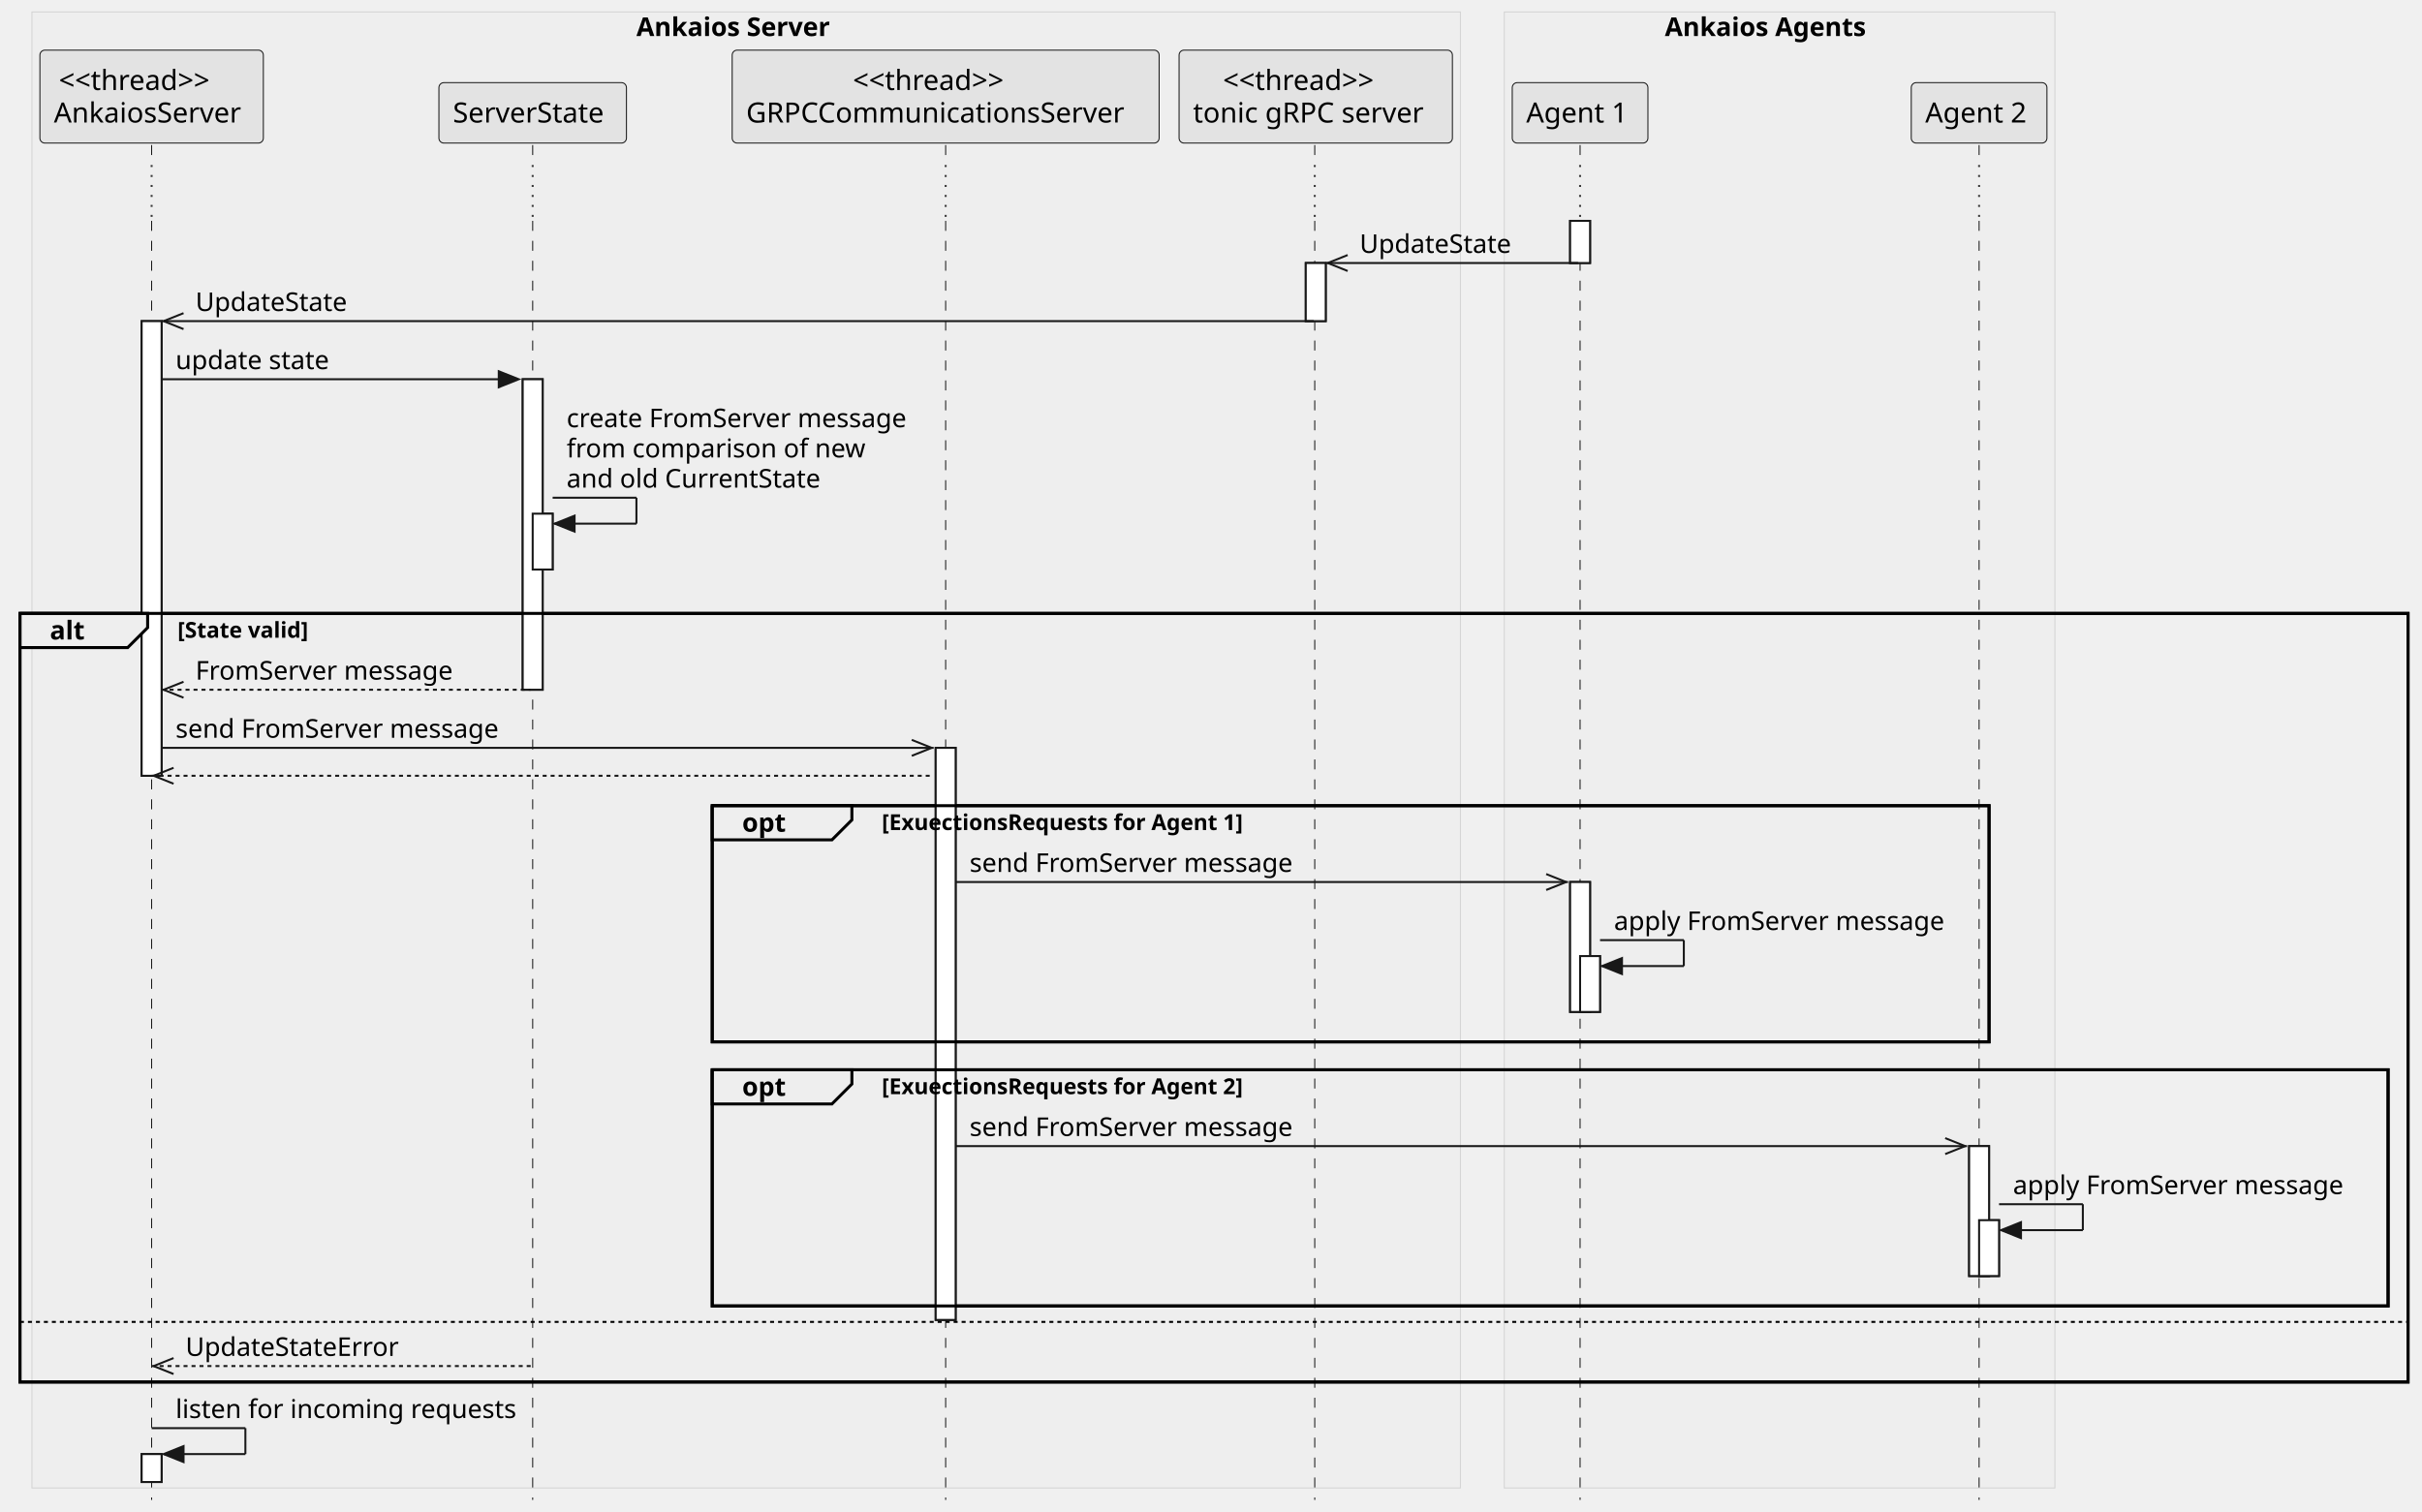
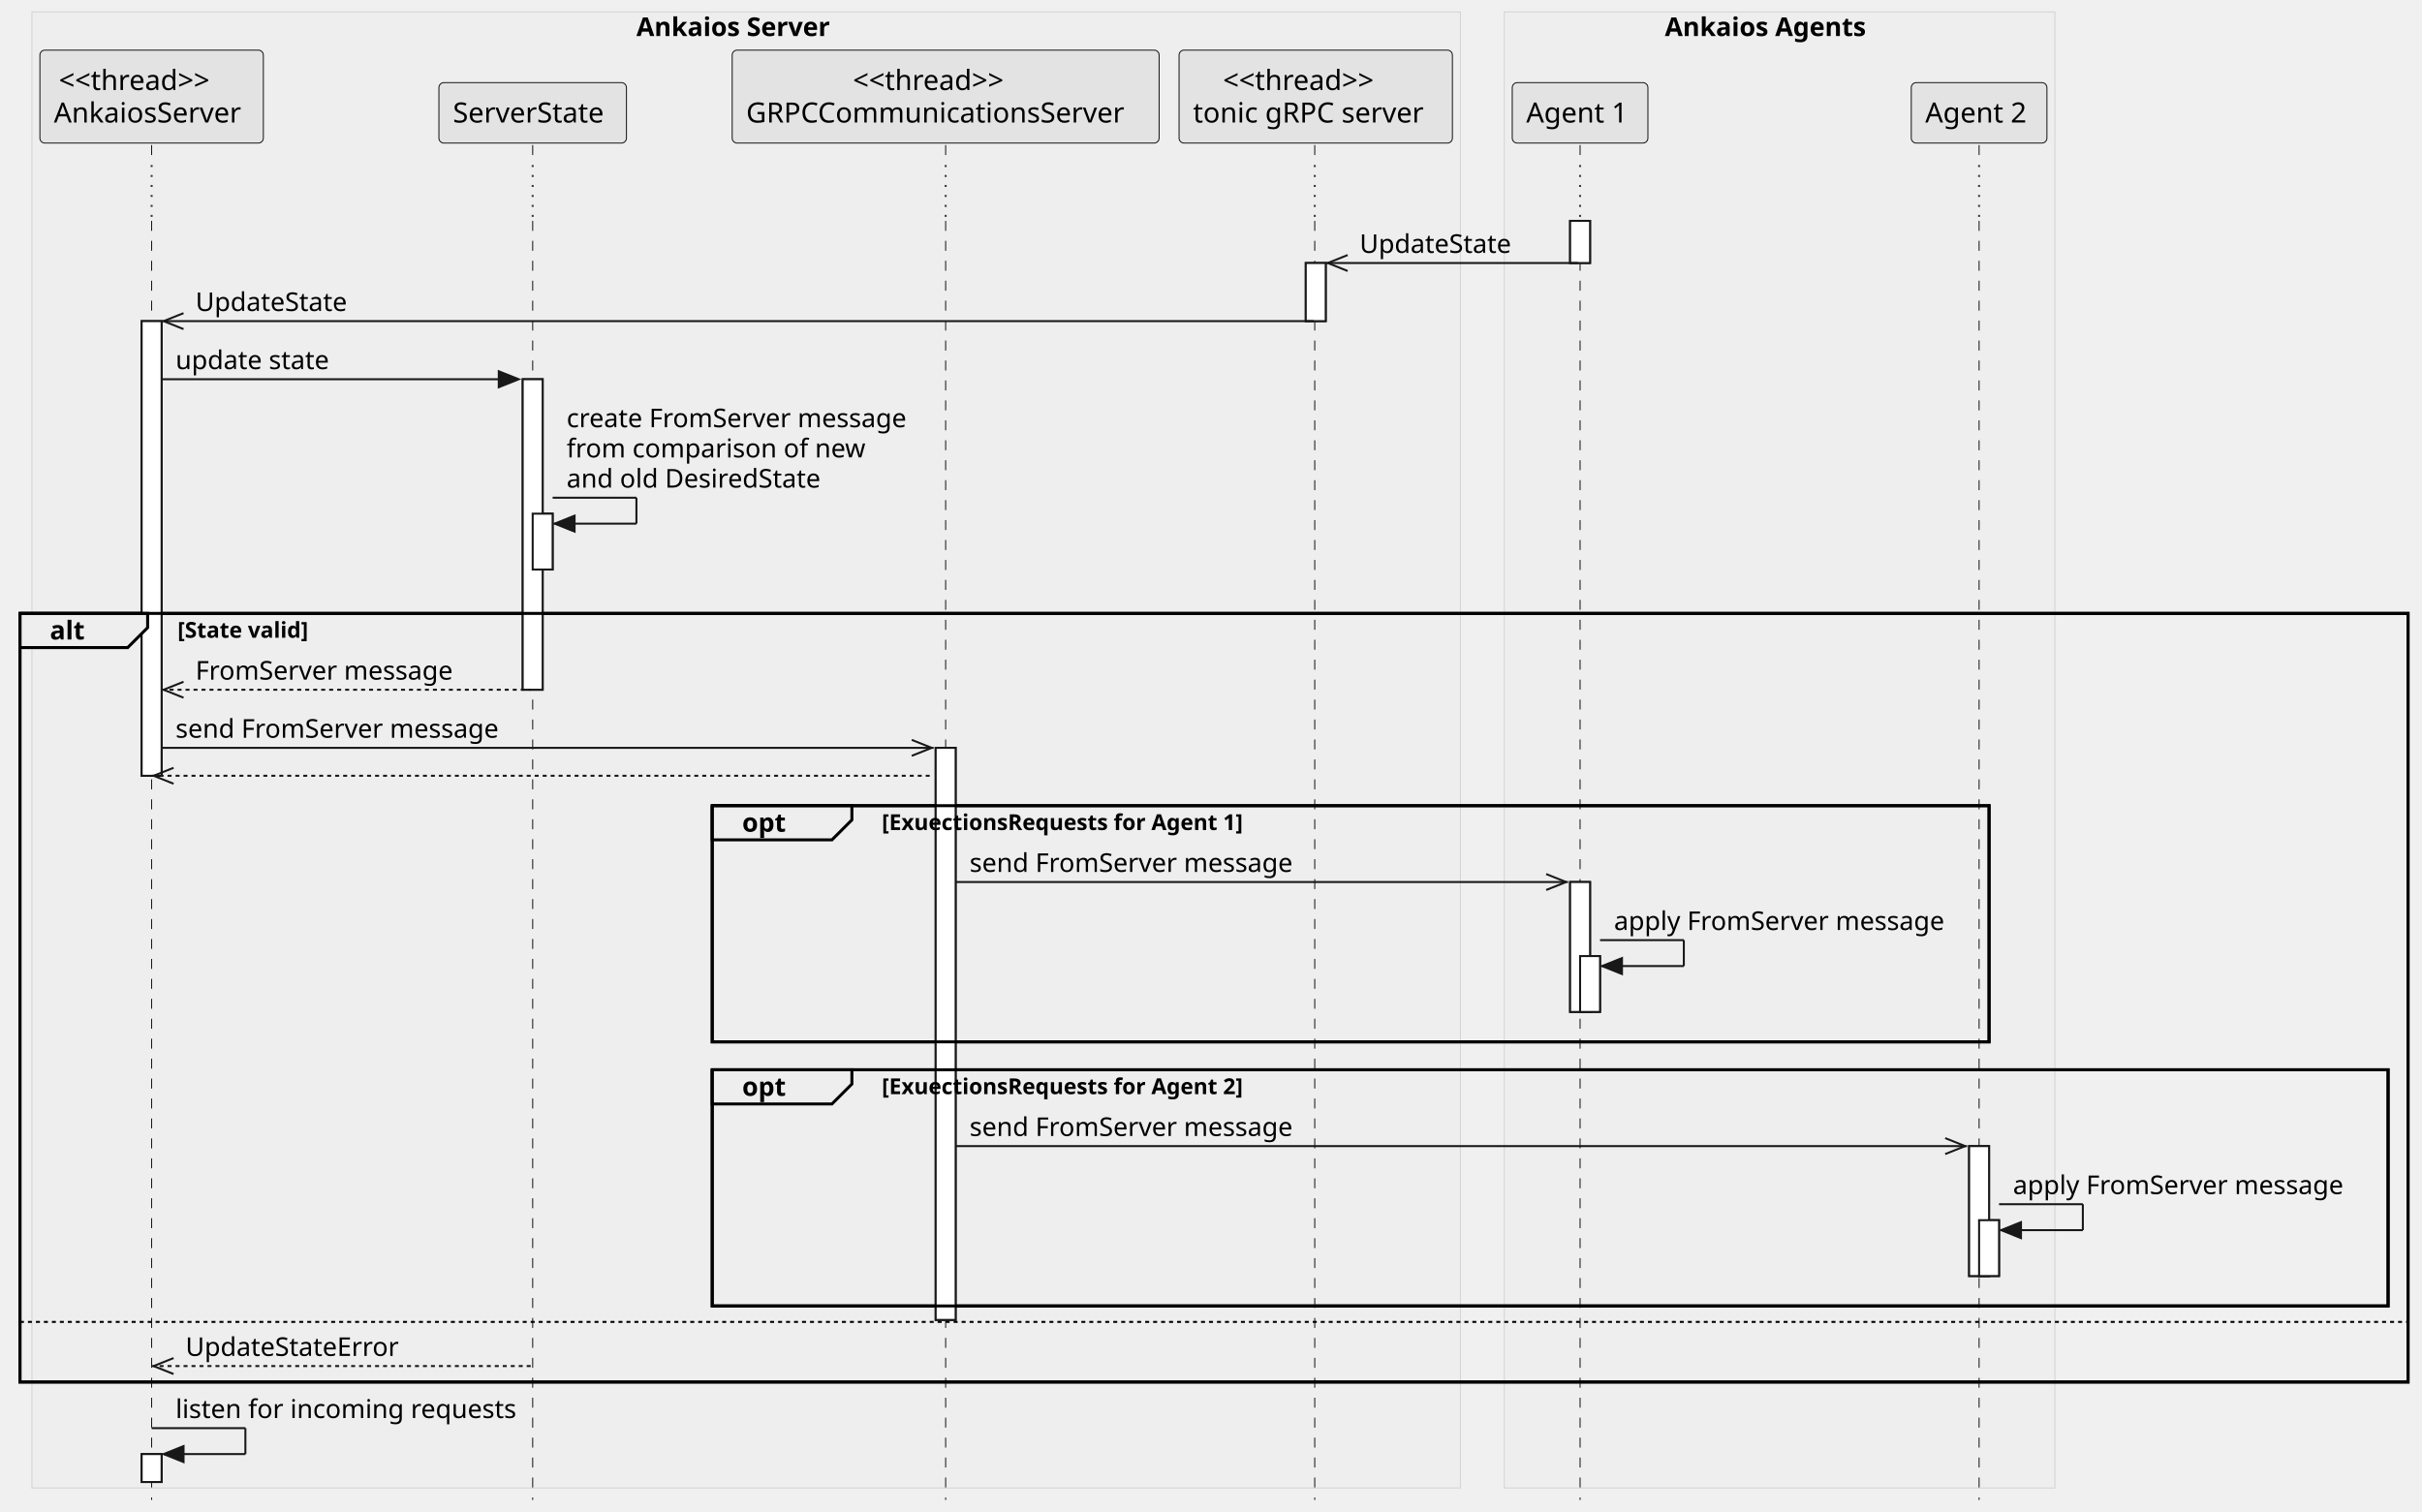
<svg xmlns="http://www.w3.org/2000/svg" contentStyleType="text/css" height="758px" preserveAspectRatio="none" style="width:1214px;height:758px;background:#FFFFFF;" version="1.1" viewBox="0 0 1214 758" width="1214px" zoomAndPan="magnify">
  <defs />
  <g>
    <rect fill="#EEEEEE" height="739.984" style="stroke:#D3D3D3;stroke-width:0.5;" width="716" x="16" y="6" />
    <text fill="#000000" font-family="sans-serif" font-size="13" font-weight="bold" lengthAdjust="spacing" textLength="110" x="319" y="18.067">Ankaios Server</text>
    <rect fill="#EEEEEE" height="739.984" style="stroke:#D3D3D3;stroke-width:0.5;" width="276" x="754" y="6" />
    <text fill="#000000" font-family="sans-serif" font-size="13" font-weight="bold" lengthAdjust="spacing" textLength="115" x="834.5" y="18.067">Ankaios Agents</text>
    <rect fill="#FFFFFF" height="227.93" style="stroke:#181818;stroke-width:1.0;" width="10" x="71" y="160.992" />
    <rect fill="#FFFFFF" height="14" style="stroke:#181818;stroke-width:1.0;" width="10" x="71" y="728.984" />
    <rect fill="#FFFFFF" height="155.664" style="stroke:#181818;stroke-width:1.0;" width="10" x="262" y="190.125" />
    <rect fill="#FFFFFF" height="28" style="stroke:#181818;stroke-width:1.0;" width="10" x="267" y="257.523" />
    <rect fill="#FFFFFF" height="286.797" style="stroke:#181818;stroke-width:1.0;" width="10" x="469" y="374.922" />
    <rect fill="#FFFFFF" height="29.133" style="stroke:#181818;stroke-width:1.0;" width="10" x="654.5" y="131.859" />
    <rect fill="#FFFFFF" height="21.133" style="stroke:#181818;stroke-width:1.0;" width="10" x="787" y="110.727" />
    <rect fill="#FFFFFF" height="65.133" style="stroke:#181818;stroke-width:1.0;" width="10" x="787" y="442.188" />
    <rect fill="#FFFFFF" height="28" style="stroke:#181818;stroke-width:1.0;" width="10" x="792" y="479.32" />
    <rect fill="#FFFFFF" height="65.133" style="stroke:#181818;stroke-width:1.0;" width="10" x="987" y="574.586" />
    <rect fill="#FFFFFF" height="28" style="stroke:#181818;stroke-width:1.0;" width="10" x="992" y="611.719" />
    <rect fill="none" height="385.328" style="stroke:#000000;stroke-width:1.5;" width="1197" x="10" y="307.523" />
    <rect fill="none" height="118.398" style="stroke:#000000;stroke-width:1.5;" width="640" x="357" y="403.922" />
    <rect fill="none" height="118.398" style="stroke:#000000;stroke-width:1.5;" width="840" x="357" y="536.32" />
    <line style="stroke:#181818;stroke-width:0.5;stroke-dasharray:5.0,5.0;" x1="76" x2="76" y1="72.727" y2="82.727" />
    <line style="stroke:#383838;stroke-width:1.0;stroke-dasharray:1.0,4.0;" x1="76" x2="76" y1="82.727" y2="110.727" />
    <line style="stroke:#181818;stroke-width:0.5;stroke-dasharray:5.0,5.0;" x1="76" x2="76" y1="110.727" y2="751.984" />
    <line style="stroke:#181818;stroke-width:0.5;stroke-dasharray:5.0,5.0;" x1="267" x2="267" y1="72.727" y2="82.727" />
    <line style="stroke:#383838;stroke-width:1.0;stroke-dasharray:1.0,4.0;" x1="267" x2="267" y1="82.727" y2="110.727" />
    <line style="stroke:#181818;stroke-width:0.5;stroke-dasharray:5.0,5.0;" x1="267" x2="267" y1="110.727" y2="751.984" />
    <line style="stroke:#181818;stroke-width:0.5;stroke-dasharray:5.0,5.0;" x1="474" x2="474" y1="72.727" y2="82.727" />
    <line style="stroke:#383838;stroke-width:1.0;stroke-dasharray:1.0,4.0;" x1="474" x2="474" y1="82.727" y2="110.727" />
    <line style="stroke:#181818;stroke-width:0.5;stroke-dasharray:5.0,5.0;" x1="474" x2="474" y1="110.727" y2="751.984" />
    <line style="stroke:#181818;stroke-width:0.5;stroke-dasharray:5.0,5.0;" x1="659" x2="659" y1="72.727" y2="82.727" />
    <line style="stroke:#383838;stroke-width:1.0;stroke-dasharray:1.0,4.0;" x1="659" x2="659" y1="82.727" y2="110.727" />
    <line style="stroke:#181818;stroke-width:0.5;stroke-dasharray:5.0,5.0;" x1="659" x2="659" y1="110.727" y2="751.984" />
    <line style="stroke:#181818;stroke-width:0.5;stroke-dasharray:5.0,5.0;" x1="792" x2="792" y1="72.727" y2="82.727" />
    <line style="stroke:#383838;stroke-width:1.0;stroke-dasharray:1.0,4.0;" x1="792" x2="792" y1="82.727" y2="110.727" />
    <line style="stroke:#181818;stroke-width:0.5;stroke-dasharray:5.0,5.0;" x1="792" x2="792" y1="110.727" y2="751.984" />
    <line style="stroke:#181818;stroke-width:0.5;stroke-dasharray:5.0,5.0;" x1="992" x2="992" y1="72.727" y2="82.727" />
    <line style="stroke:#383838;stroke-width:1.0;stroke-dasharray:1.0,4.0;" x1="992" x2="992" y1="82.727" y2="110.727" />
    <line style="stroke:#181818;stroke-width:0.5;stroke-dasharray:5.0,5.0;" x1="992" x2="992" y1="110.727" y2="751.984" />
    <rect fill="#E3E3E3" height="46.594" rx="2.5" ry="2.5" style="stroke:#181818;stroke-width:0.5;" width="112" x="20" y="25.133" />
    <text fill="#000000" font-family="sans-serif" font-size="14" lengthAdjust="spacing" textLength="93" x="29.5" y="45.128">&lt;&lt;thread&gt;&gt;</text>
    <text fill="#000000" font-family="sans-serif" font-size="14" lengthAdjust="spacing" textLength="98" x="27" y="61.425">AnkaiosServer</text>
    <rect fill="#E3E3E3" height="30.297" rx="2.5" ry="2.5" style="stroke:#181818;stroke-width:0.5;" width="94" x="220" y="41.43" />
    <text fill="#000000" font-family="sans-serif" font-size="14" lengthAdjust="spacing" textLength="80" x="227" y="61.425">ServerState</text>
    <rect fill="#E3E3E3" height="46.594" rx="2.5" ry="2.5" style="stroke:#181818;stroke-width:0.5;" width="214" x="367" y="25.133" />
    <text fill="#000000" font-family="sans-serif" font-size="14" lengthAdjust="spacing" textLength="93" x="427.5" y="45.128">&lt;&lt;thread&gt;&gt;</text>
    <text fill="#000000" font-family="sans-serif" font-size="14" lengthAdjust="spacing" textLength="200" x="374" y="61.425">GRPCCommunicationsServer</text>
    <rect fill="#E3E3E3" height="46.594" rx="2.5" ry="2.5" style="stroke:#181818;stroke-width:0.5;" width="137" x="591" y="25.133" />
    <text fill="#000000" font-family="sans-serif" font-size="14" lengthAdjust="spacing" textLength="93" x="613" y="45.128">&lt;&lt;thread&gt;&gt;</text>
    <text fill="#000000" font-family="sans-serif" font-size="14" lengthAdjust="spacing" textLength="123" x="598" y="61.425">tonic gRPC server</text>
    <rect fill="#E3E3E3" height="30.297" rx="2.5" ry="2.5" style="stroke:#181818;stroke-width:0.5;" width="68" x="758" y="41.43" />
    <text fill="#000000" font-family="sans-serif" font-size="14" lengthAdjust="spacing" textLength="54" x="765" y="61.425">Agent 1</text>
    <rect fill="#E3E3E3" height="30.297" rx="2.5" ry="2.5" style="stroke:#181818;stroke-width:0.5;" width="68" x="958" y="41.43" />
    <text fill="#000000" font-family="sans-serif" font-size="14" lengthAdjust="spacing" textLength="54" x="965" y="61.425">Agent 2</text>
    <rect fill="#FFFFFF" height="227.93" style="stroke:#181818;stroke-width:1.0;" width="10" x="71" y="160.992" />
    <rect fill="#FFFFFF" height="14" style="stroke:#181818;stroke-width:1.0;" width="10" x="71" y="728.984" />
    <rect fill="#FFFFFF" height="155.664" style="stroke:#181818;stroke-width:1.0;" width="10" x="262" y="190.125" />
    <rect fill="#FFFFFF" height="28" style="stroke:#181818;stroke-width:1.0;" width="10" x="267" y="257.523" />
    <rect fill="#FFFFFF" height="286.797" style="stroke:#181818;stroke-width:1.0;" width="10" x="469" y="374.922" />
    <rect fill="#FFFFFF" height="29.133" style="stroke:#181818;stroke-width:1.0;" width="10" x="654.5" y="131.859" />
    <rect fill="#FFFFFF" height="21.133" style="stroke:#181818;stroke-width:1.0;" width="10" x="787" y="110.727" />
    <rect fill="#FFFFFF" height="65.133" style="stroke:#181818;stroke-width:1.0;" width="10" x="787" y="442.188" />
    <rect fill="#FFFFFF" height="28" style="stroke:#181818;stroke-width:1.0;" width="10" x="792" y="479.32" />
    <rect fill="#FFFFFF" height="65.133" style="stroke:#181818;stroke-width:1.0;" width="10" x="987" y="574.586" />
    <rect fill="#FFFFFF" height="28" style="stroke:#181818;stroke-width:1.0;" width="10" x="992" y="611.719" />
    <line style="stroke:#181818;stroke-width:1.0;" x1="665.5" x2="675.5" y1="131.859" y2="127.859" />
    <line style="stroke:#181818;stroke-width:1.0;" x1="665.5" x2="675.5" y1="131.859" y2="135.859" />
    <line style="stroke:#181818;stroke-width:1.0;" x1="664.5" x2="791" y1="131.859" y2="131.859" />
    <text fill="#000000" font-family="sans-serif" font-size="13" lengthAdjust="spacing" textLength="82" x="681.5" y="126.793">UpdateState</text>
    <line style="stroke:#181818;stroke-width:1.0;" x1="82" x2="92" y1="160.992" y2="156.992" />
    <line style="stroke:#181818;stroke-width:1.0;" x1="82" x2="92" y1="160.992" y2="164.992" />
    <line style="stroke:#181818;stroke-width:1.0;" x1="81" x2="658.5" y1="160.992" y2="160.992" />
    <text fill="#000000" font-family="sans-serif" font-size="13" lengthAdjust="spacing" textLength="82" x="98" y="155.926">UpdateState</text>
    <polygon fill="#181818" points="250,186.125,260,190.125,250,194.125" style="stroke:#181818;stroke-width:1.0;" />
    <line style="stroke:#181818;stroke-width:1.0;" x1="81" x2="256" y1="190.125" y2="190.125" />
    <text fill="#000000" font-family="sans-serif" font-size="13" lengthAdjust="spacing" textLength="82" x="88" y="185.059">update state</text>
    <line style="stroke:#181818;stroke-width:1.0;" x1="277" x2="319" y1="249.523" y2="249.523" />
    <line style="stroke:#181818;stroke-width:1.0;" x1="319" x2="319" y1="249.523" y2="262.523" />
    <line style="stroke:#181818;stroke-width:1.0;" x1="278" x2="319" y1="262.523" y2="262.523" />
    <polygon fill="#181818" points="288,258.523,278,262.523,288,266.523" style="stroke:#181818;stroke-width:1.0;" />
    <text fill="#000000" font-family="sans-serif" font-size="13" lengthAdjust="spacing" textLength="183" x="284" y="214.192">create FromServer message</text>
    <text fill="#000000" font-family="sans-serif" font-size="13" lengthAdjust="spacing" textLength="154" x="284" y="229.325">from comparison of new</text>
-     <text fill="#000000" font-family="sans-serif" font-size="13" lengthAdjust="spacing" textLength="134" x="284" y="244.458">and old CurrentState</text>
+     <text fill="#000000" font-family="sans-serif" font-size="13" lengthAdjust="spacing" textLength="135" x="284" y="244.458">and old DesiredState</text>
    <path d="M10,307.523 L74,307.523 L74,314.656 L64,324.656 L10,324.656 L10,307.523 " fill="#EEEEEE" style="stroke:#000000;stroke-width:1.5;" />
    <rect fill="none" height="385.328" style="stroke:#000000;stroke-width:1.5;" width="1197" x="10" y="307.523" />
    <text fill="#000000" font-family="sans-serif" font-size="13" font-weight="bold" lengthAdjust="spacing" textLength="19" x="25" y="320.59">alt</text>
    <text fill="#000000" font-family="sans-serif" font-size="11" font-weight="bold" lengthAdjust="spacing" textLength="79" x="89" y="319.734">[State valid]</text>
    <line style="stroke:#181818;stroke-width:1.0;" x1="82" x2="92" y1="345.789" y2="341.789" />
    <line style="stroke:#181818;stroke-width:1.0;" x1="82" x2="92" y1="345.789" y2="349.789" />
    <line style="stroke:#181818;stroke-width:1.0;stroke-dasharray:2.0,2.0;" x1="81" x2="266" y1="345.789" y2="345.789" />
    <text fill="#000000" font-family="sans-serif" font-size="13" lengthAdjust="spacing" textLength="138" x="98" y="340.723">FromServer message</text>
    <line style="stroke:#181818;stroke-width:1.0;" x1="467" x2="457" y1="374.922" y2="370.922" />
    <line style="stroke:#181818;stroke-width:1.0;" x1="467" x2="457" y1="374.922" y2="378.922" />
    <line style="stroke:#181818;stroke-width:1.0;" x1="81" x2="468" y1="374.922" y2="374.922" />
    <text fill="#000000" font-family="sans-serif" font-size="13" lengthAdjust="spacing" textLength="173" x="88" y="369.856">send FromServer message</text>
    <line style="stroke:#181818;stroke-width:1.0;" x1="77" x2="87" y1="388.922" y2="384.922" />
    <line style="stroke:#181818;stroke-width:1.0;" x1="77" x2="87" y1="388.922" y2="392.922" />
    <line style="stroke:#181818;stroke-width:1.0;stroke-dasharray:2.0,2.0;" x1="76" x2="468" y1="388.922" y2="388.922" />
    <path d="M357,403.922 L427,403.922 L427,411.055 L417,421.055 L357,421.055 L357,403.922 " fill="#EEEEEE" style="stroke:#000000;stroke-width:1.5;" />
    <rect fill="none" height="118.398" style="stroke:#000000;stroke-width:1.5;" width="640" x="357" y="403.922" />
    <text fill="#000000" font-family="sans-serif" font-size="13" font-weight="bold" lengthAdjust="spacing" textLength="25" x="372" y="416.989">opt</text>
    <text fill="#000000" font-family="sans-serif" font-size="11" font-weight="bold" lengthAdjust="spacing" textLength="214" x="442" y="416.132">[ExuectionsRequests for Agent 1]</text>
    <line style="stroke:#181818;stroke-width:1.0;" x1="785" x2="775" y1="442.188" y2="438.188" />
    <line style="stroke:#181818;stroke-width:1.0;" x1="785" x2="775" y1="442.188" y2="446.188" />
    <line style="stroke:#181818;stroke-width:1.0;" x1="479" x2="786" y1="442.188" y2="442.188" />
    <text fill="#000000" font-family="sans-serif" font-size="13" lengthAdjust="spacing" textLength="173" x="486" y="437.122">send FromServer message</text>
    <line style="stroke:#181818;stroke-width:1.0;" x1="802" x2="844" y1="471.32" y2="471.32" />
    <line style="stroke:#181818;stroke-width:1.0;" x1="844" x2="844" y1="471.32" y2="484.32" />
    <line style="stroke:#181818;stroke-width:1.0;" x1="803" x2="844" y1="484.32" y2="484.32" />
    <polygon fill="#181818" points="813,480.32,803,484.32,813,488.32" style="stroke:#181818;stroke-width:1.0;" />
    <text fill="#000000" font-family="sans-serif" font-size="13" lengthAdjust="spacing" textLength="176" x="809" y="466.254">apply FromServer message</text>
    <path d="M357,536.32 L427,536.32 L427,543.453 L417,553.453 L357,553.453 L357,536.32 " fill="#EEEEEE" style="stroke:#000000;stroke-width:1.5;" />
    <rect fill="none" height="118.398" style="stroke:#000000;stroke-width:1.5;" width="840" x="357" y="536.32" />
    <text fill="#000000" font-family="sans-serif" font-size="13" font-weight="bold" lengthAdjust="spacing" textLength="25" x="372" y="549.387">opt</text>
    <text fill="#000000" font-family="sans-serif" font-size="11" font-weight="bold" lengthAdjust="spacing" textLength="214" x="442" y="548.531">[ExuectionsRequests for Agent 2]</text>
    <line style="stroke:#181818;stroke-width:1.0;" x1="985" x2="975" y1="574.586" y2="570.586" />
    <line style="stroke:#181818;stroke-width:1.0;" x1="985" x2="975" y1="574.586" y2="578.586" />
    <line style="stroke:#181818;stroke-width:1.0;" x1="479" x2="986" y1="574.586" y2="574.586" />
    <text fill="#000000" font-family="sans-serif" font-size="13" lengthAdjust="spacing" textLength="173" x="486" y="569.52">send FromServer message</text>
    <line style="stroke:#181818;stroke-width:1.0;" x1="1002" x2="1044" y1="603.719" y2="603.719" />
    <line style="stroke:#181818;stroke-width:1.0;" x1="1044" x2="1044" y1="603.719" y2="616.719" />
    <line style="stroke:#181818;stroke-width:1.0;" x1="1003" x2="1044" y1="616.719" y2="616.719" />
    <polygon fill="#181818" points="1013,612.719,1003,616.719,1013,620.719" style="stroke:#181818;stroke-width:1.0;" />
    <text fill="#000000" font-family="sans-serif" font-size="13" lengthAdjust="spacing" textLength="176" x="1009" y="598.653">apply FromServer message</text>
    <line style="stroke:#000000;stroke-width:1.0;stroke-dasharray:2.0,2.0;" x1="10" x2="1207" y1="662.719" y2="662.719" />
    <line style="stroke:#181818;stroke-width:1.0;" x1="77" x2="87" y1="684.852" y2="680.852" />
    <line style="stroke:#181818;stroke-width:1.0;" x1="77" x2="87" y1="684.852" y2="688.852" />
    <line style="stroke:#181818;stroke-width:1.0;stroke-dasharray:2.0,2.0;" x1="76" x2="266" y1="684.852" y2="684.852" />
    <text fill="#000000" font-family="sans-serif" font-size="13" lengthAdjust="spacing" textLength="113" x="93" y="679.786">UpdateStateError</text>
    <line style="stroke:#181818;stroke-width:1.0;" x1="76" x2="123" y1="715.984" y2="715.984" />
    <line style="stroke:#181818;stroke-width:1.0;" x1="123" x2="123" y1="715.984" y2="728.984" />
    <line style="stroke:#181818;stroke-width:1.0;" x1="82" x2="123" y1="728.984" y2="728.984" />
    <polygon fill="#181818" points="92,724.984,82,728.984,92,732.984" style="stroke:#181818;stroke-width:1.0;" />
    <text fill="#000000" font-family="sans-serif" font-size="13" lengthAdjust="spacing" textLength="177" x="88" y="710.918">listen for incoming requests</text>
  </g>
</svg>
